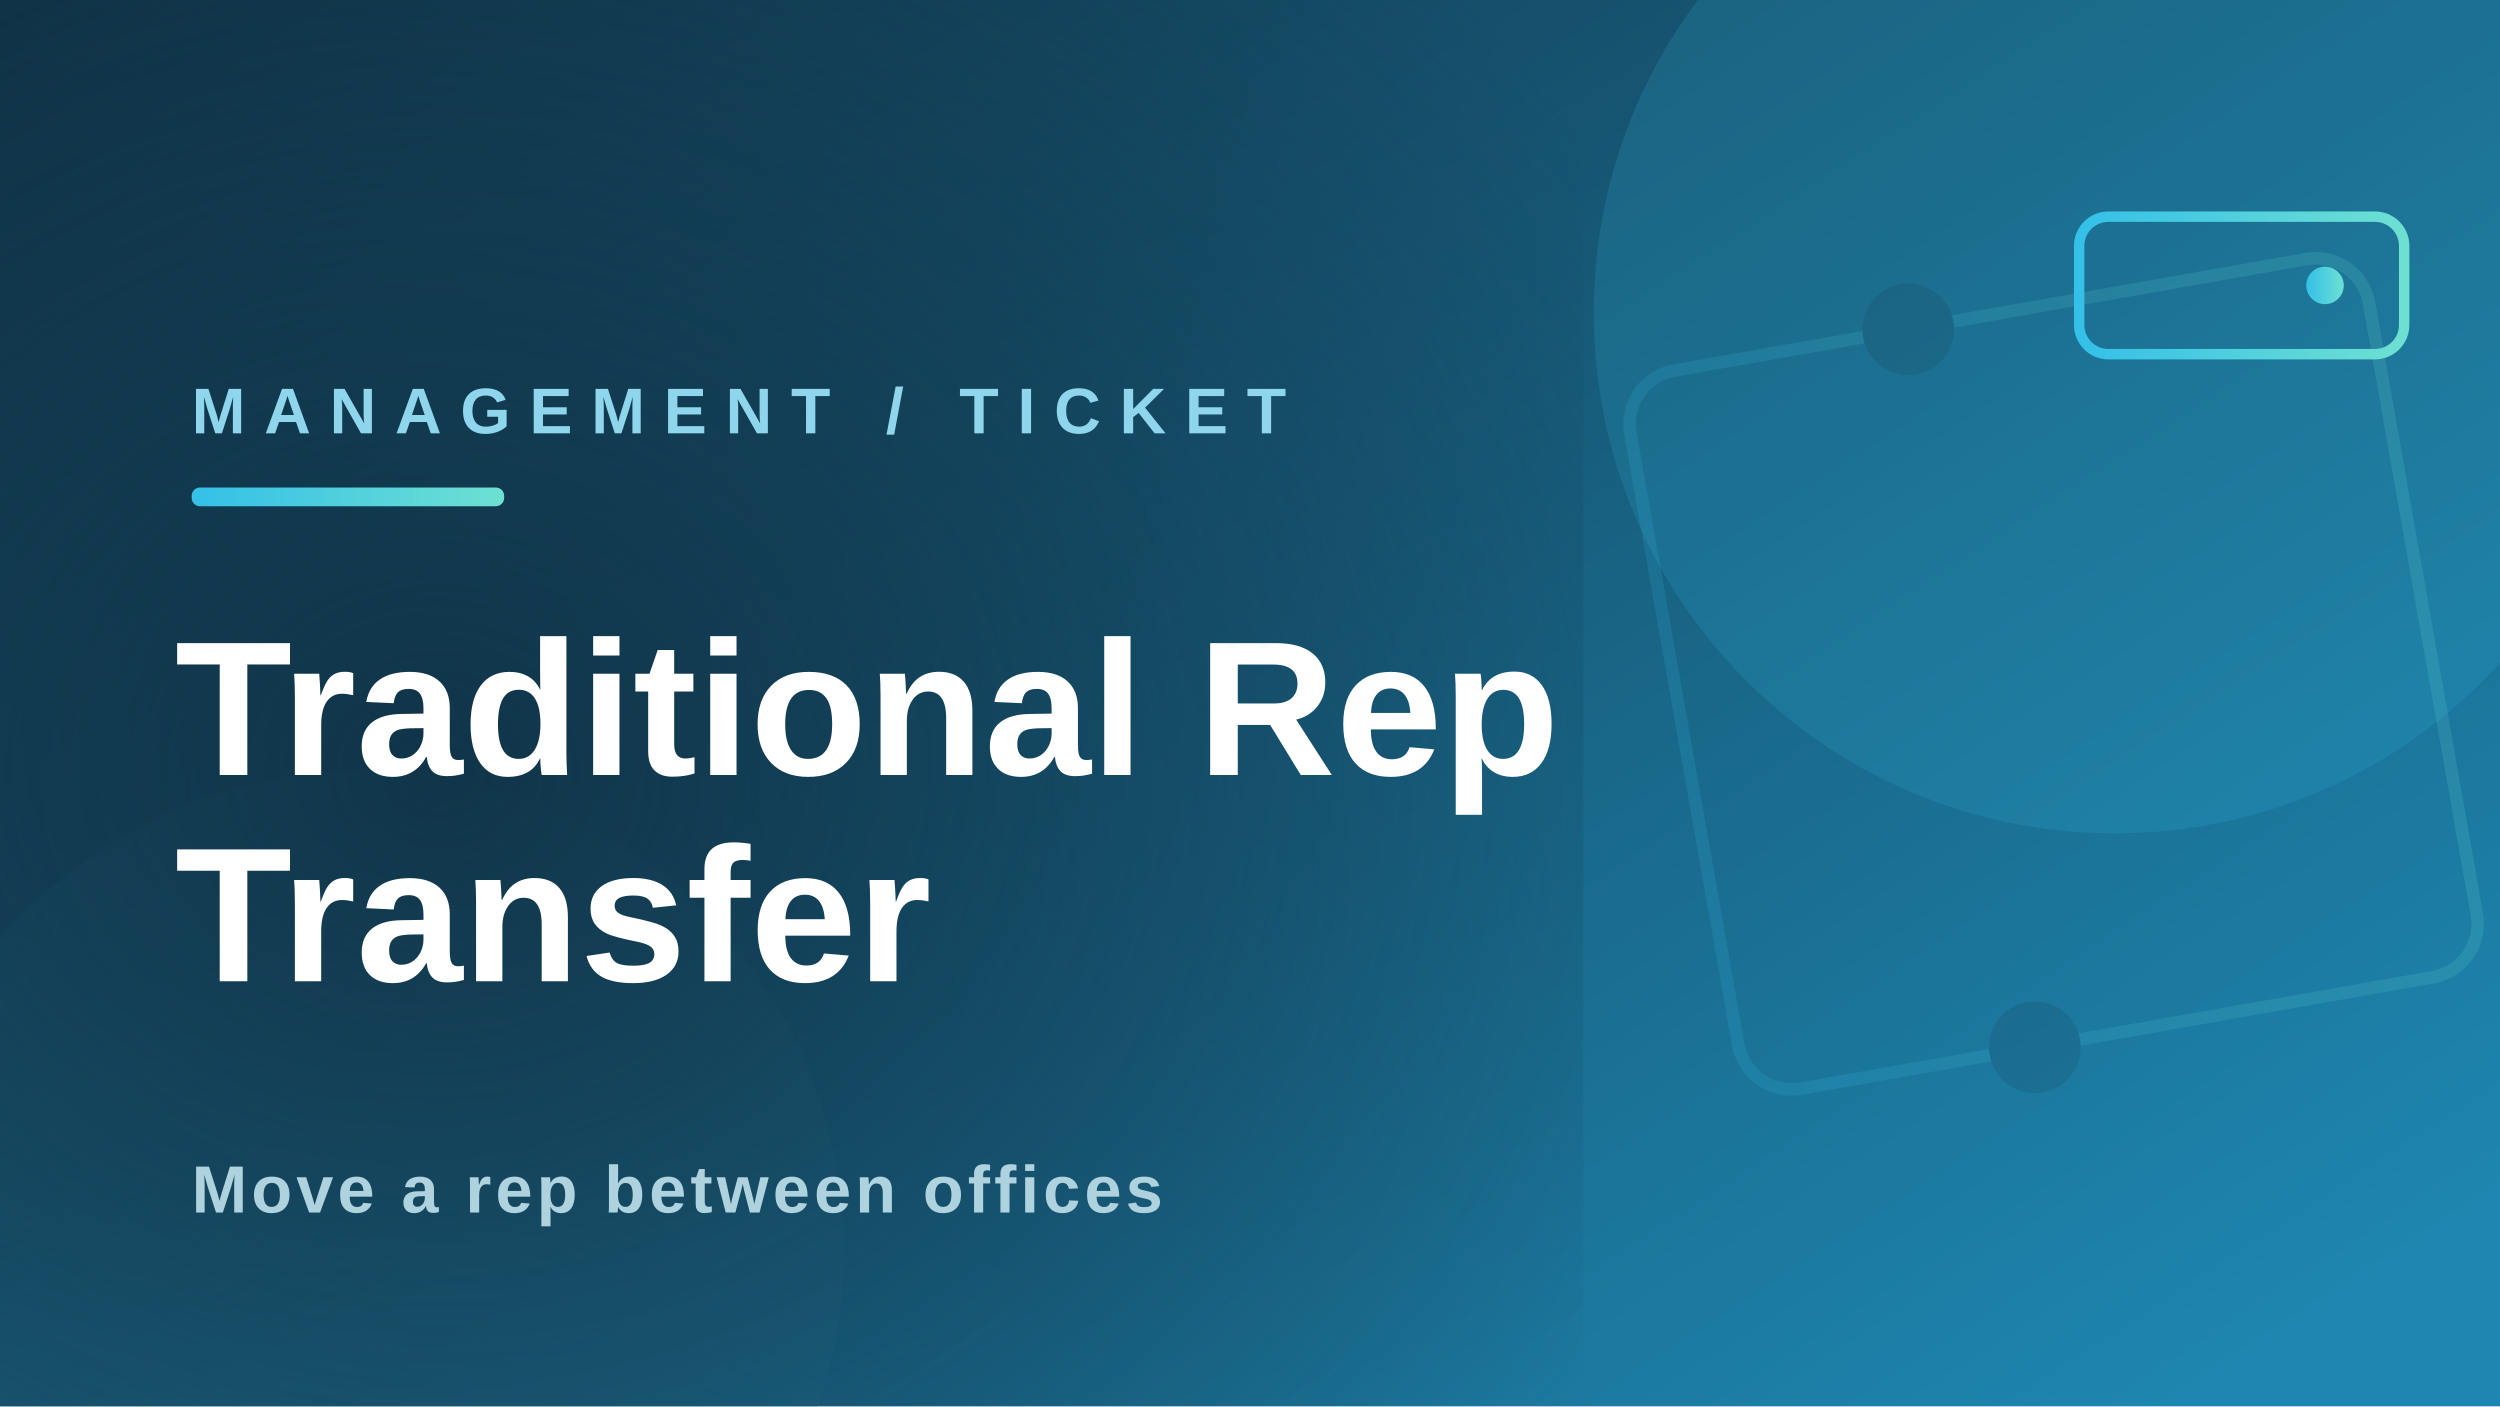
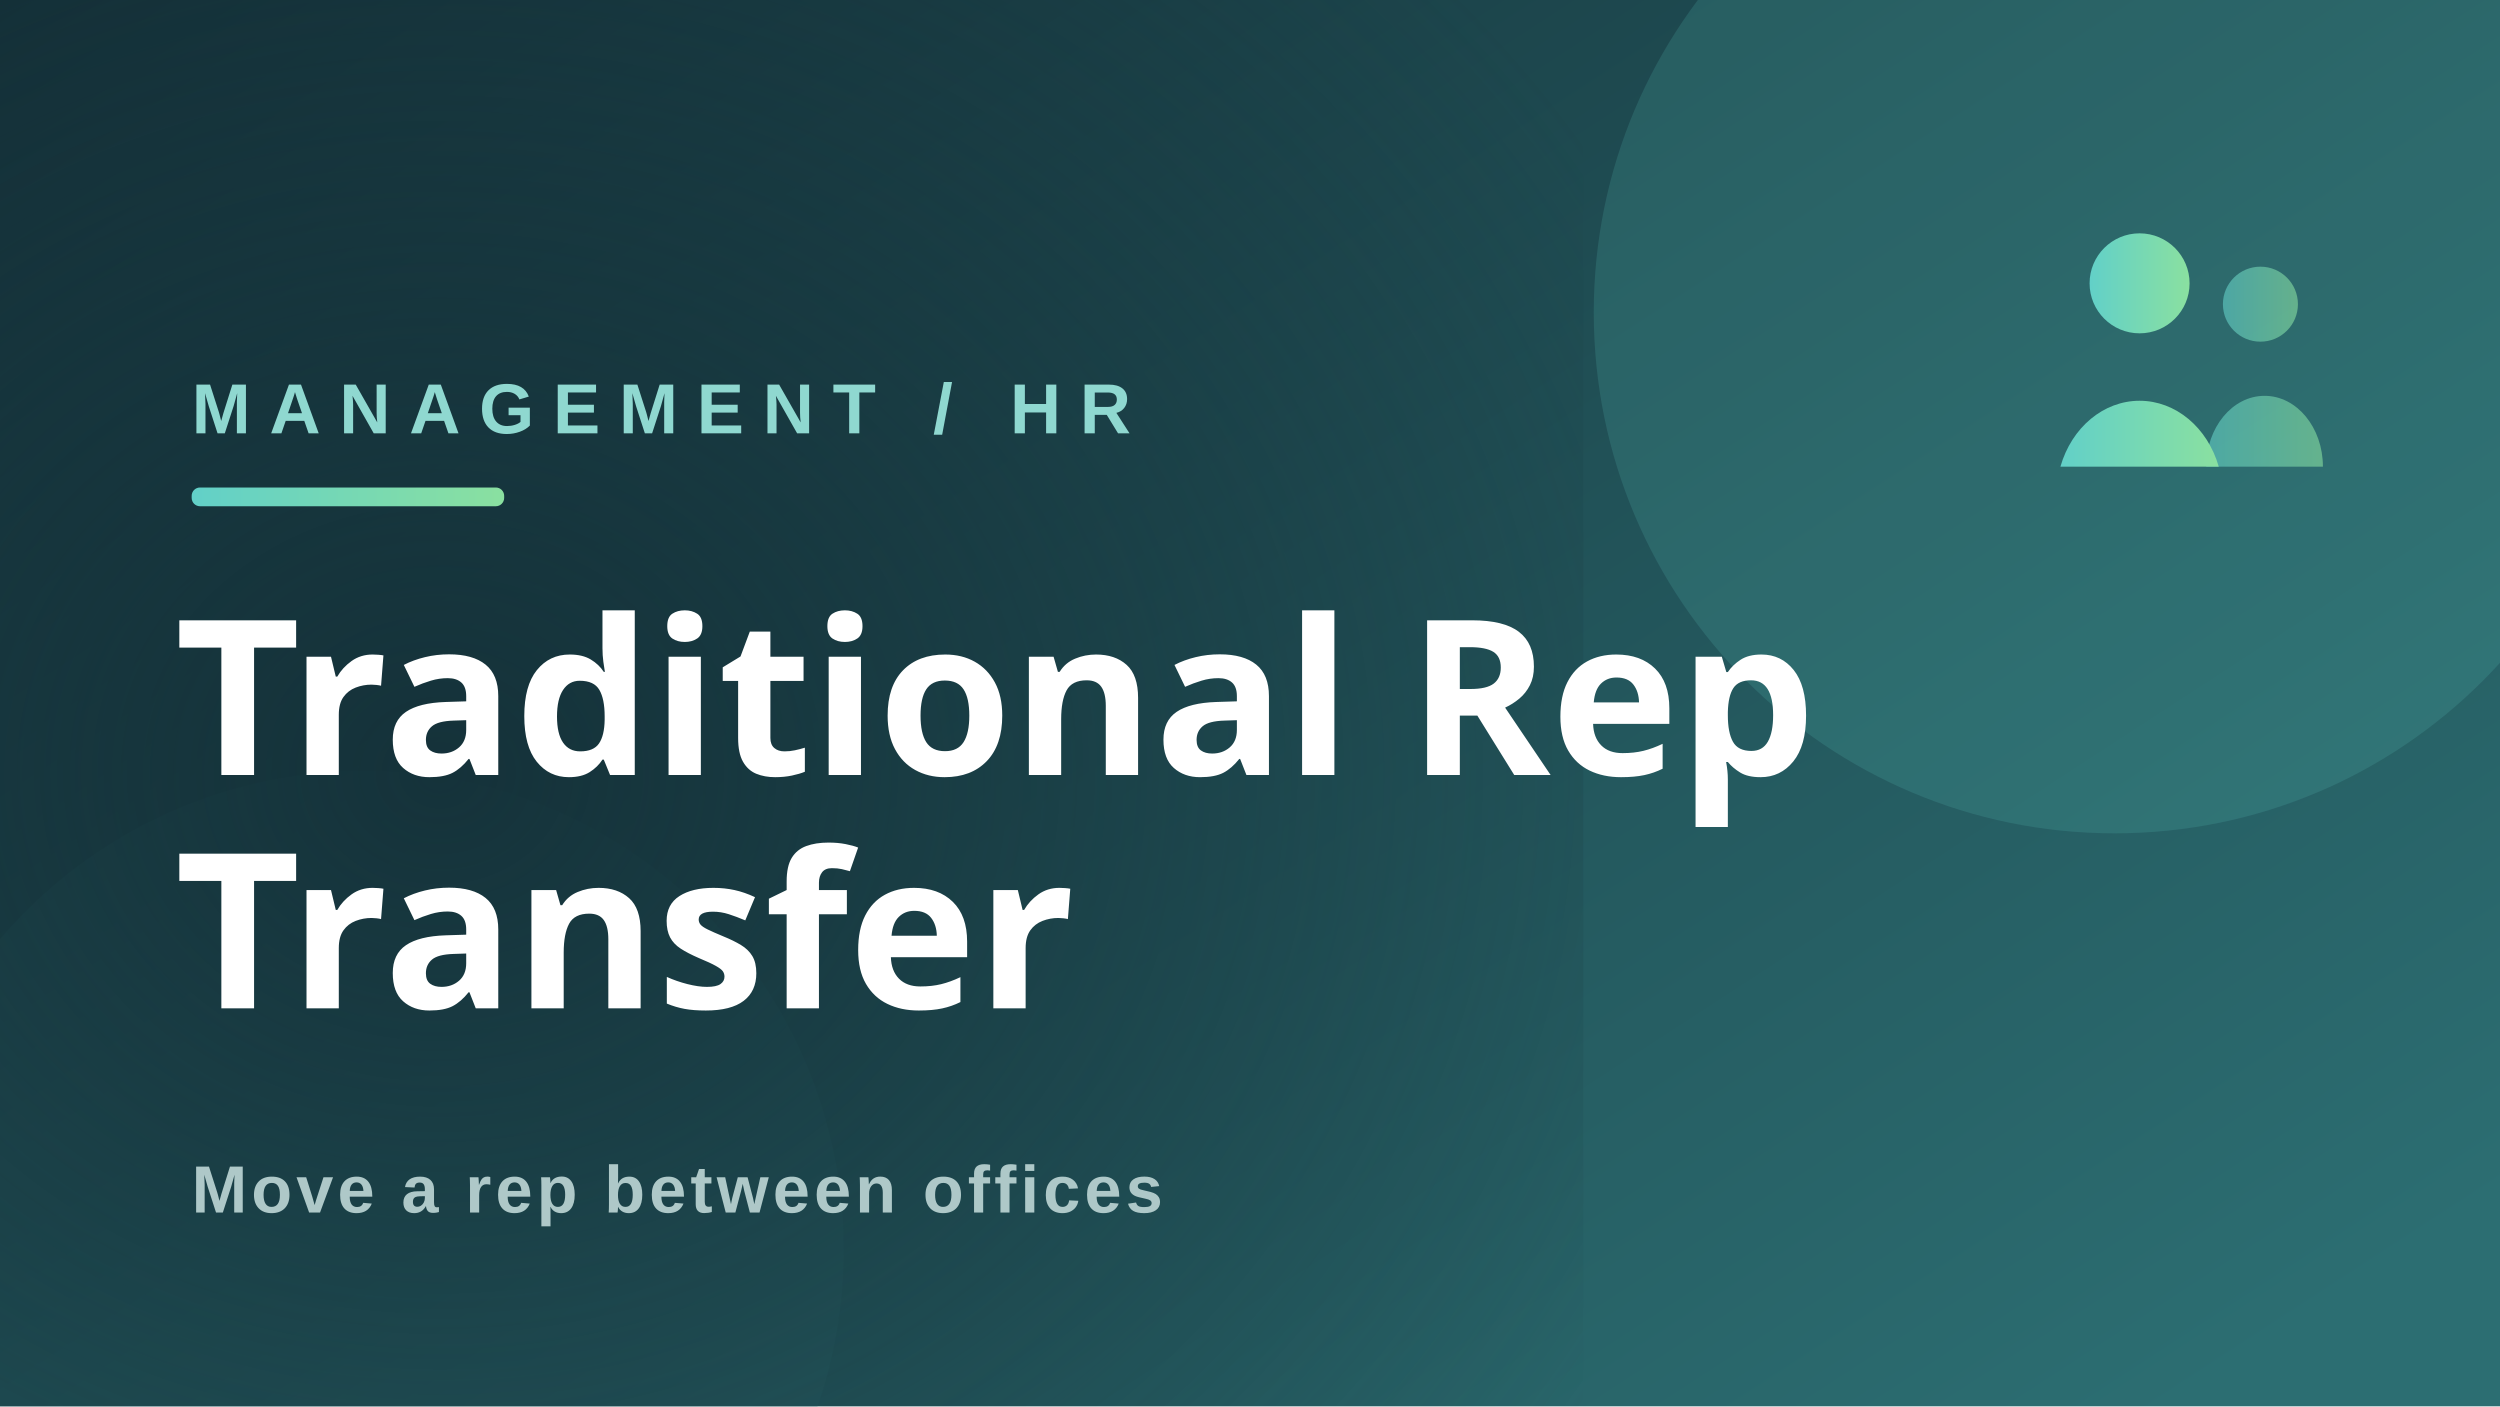
<svg xmlns="http://www.w3.org/2000/svg" viewBox="0 0 1200 675" width="1200" height="675">
  <defs>
    <linearGradient id="bg" x1="0" y1="0" x2="1" y2="0.85">
-       <stop offset="0" stop-color="#103246" />
-       <stop offset="1" stop-color="#1E86B0" />
+       <stop offset="0" stop-color="#143038" />
+       <stop offset="1" stop-color="#2C6E72" />
    </linearGradient>
    <linearGradient id="acc" x1="0" y1="0" x2="1" y2="0">
-       <stop offset="0" stop-color="#34C0E8" />
-       <stop offset="1" stop-color="#6EE0D2" />
+       <stop offset="0" stop-color="#62D0C8" />
+       <stop offset="1" stop-color="#8AE0A0" />
    </linearGradient>
    <radialGradient id="shade" cx="0.28" cy="0.55" r="0.85">
-       <stop offset="0" stop-color="#103246" stop-opacity="0.92" />
-       <stop offset="1" stop-color="#103246" stop-opacity="0" />
+       <stop offset="0" stop-color="#143038" stop-opacity="0.92" />
+       <stop offset="1" stop-color="#143038" stop-opacity="0" />
    </radialGradient>
  </defs>
  <rect width="1200" height="675" fill="url(#bg)" />
-   <circle cx="1015" cy="150" r="250" fill="#34C0E8" opacity="0.16" />
-   <circle cx="175" cy="600" r="230" fill="#2A7A96" opacity="0.18" />
+   <circle cx="1015" cy="150" r="250" fill="#62D0C8" opacity="0.16" />
+   <circle cx="175" cy="600" r="230" fill="#2C6E72" opacity="0.18" />
  <rect width="760" height="675" fill="url(#shade)" />
-   <g transform="rotate(-10 980 360)" opacity="0.16">
-     <rect x="812" y="150" width="360" height="350" rx="26" fill="none" stroke="url(#acc)" stroke-width="6" />
-     <line x1="952" y1="160" x2="952" y2="490" stroke="url(#acc)" stroke-width="4" stroke-dasharray="16 13" />
-     <circle cx="952" cy="150" r="22" fill="#103246" />
-     <circle cx="952" cy="500" r="22" fill="#103246" />
+   <g transform="translate(975,96)" fill="url(#acc)">
+     <circle cx="110" cy="50" r="18" opacity="0.6" />
+     <path d="M84,128 a28,34 0 0 1 56,0 Z" opacity="0.6" />
+     <circle cx="52" cy="40" r="24" />
+     <path d="M14,128 a40,46 0 0 1 76,0 Z" />
  </g>
-   <g transform="translate(998,104)">
-     <rect x="0" y="0" width="156" height="66" rx="14" fill="none" stroke="url(#acc)" stroke-width="5" />
-     <line x1="56" y1="7" x2="56" y2="59" stroke="url(#acc)" stroke-width="4" stroke-dasharray="9 7" />
-     <circle cx="118" cy="33" r="9" fill="url(#acc)" />
-   </g>
-   <text x="92" y="208" fill="#8FD6EC" font-family="'Helvetica Neue',Arial,sans-serif" font-size="31" font-weight="700" letter-spacing="9">MANAGEMENT / TICKET</text>
+   <text x="92" y="208" fill="#8FD8D0" font-family="'Helvetica Neue',Arial,sans-serif" font-size="34" font-weight="700" letter-spacing="9">MANAGEMENT / HR</text>
  <rect x="92" y="234" width="150" height="9" rx="4" fill="url(#acc)" />
-   <text x="84" y="372" fill="#FFFFFF" font-family="'Helvetica Neue',Arial,sans-serif" font-size="92" font-weight="700">Traditional Rep</text>
-   <text x="84" y="471" fill="#FFFFFF" font-family="'Helvetica Neue',Arial,sans-serif" font-size="92" font-weight="700">Transfer</text>
-   <text x="92" y="582" fill="#AED2DE" font-family="'Helvetica Neue',Arial,sans-serif" font-size="32" font-weight="600" letter-spacing="2">Move a rep between offices</text>
+   <text x="84" y="372" fill="#FFFFFF" font-family="'Trebuchet MS','Segoe UI',sans-serif" font-size="104" font-weight="700">Traditional Rep</text>
+   <text x="84" y="484" fill="#FFFFFF" font-family="'Trebuchet MS','Segoe UI',sans-serif" font-size="104" font-weight="700">Transfer</text>
+   <text x="92" y="582" fill="#AEC8C8" font-family="'Helvetica Neue',Arial,sans-serif" font-size="32" font-weight="600" letter-spacing="2">Move a rep between offices</text>
</svg>
